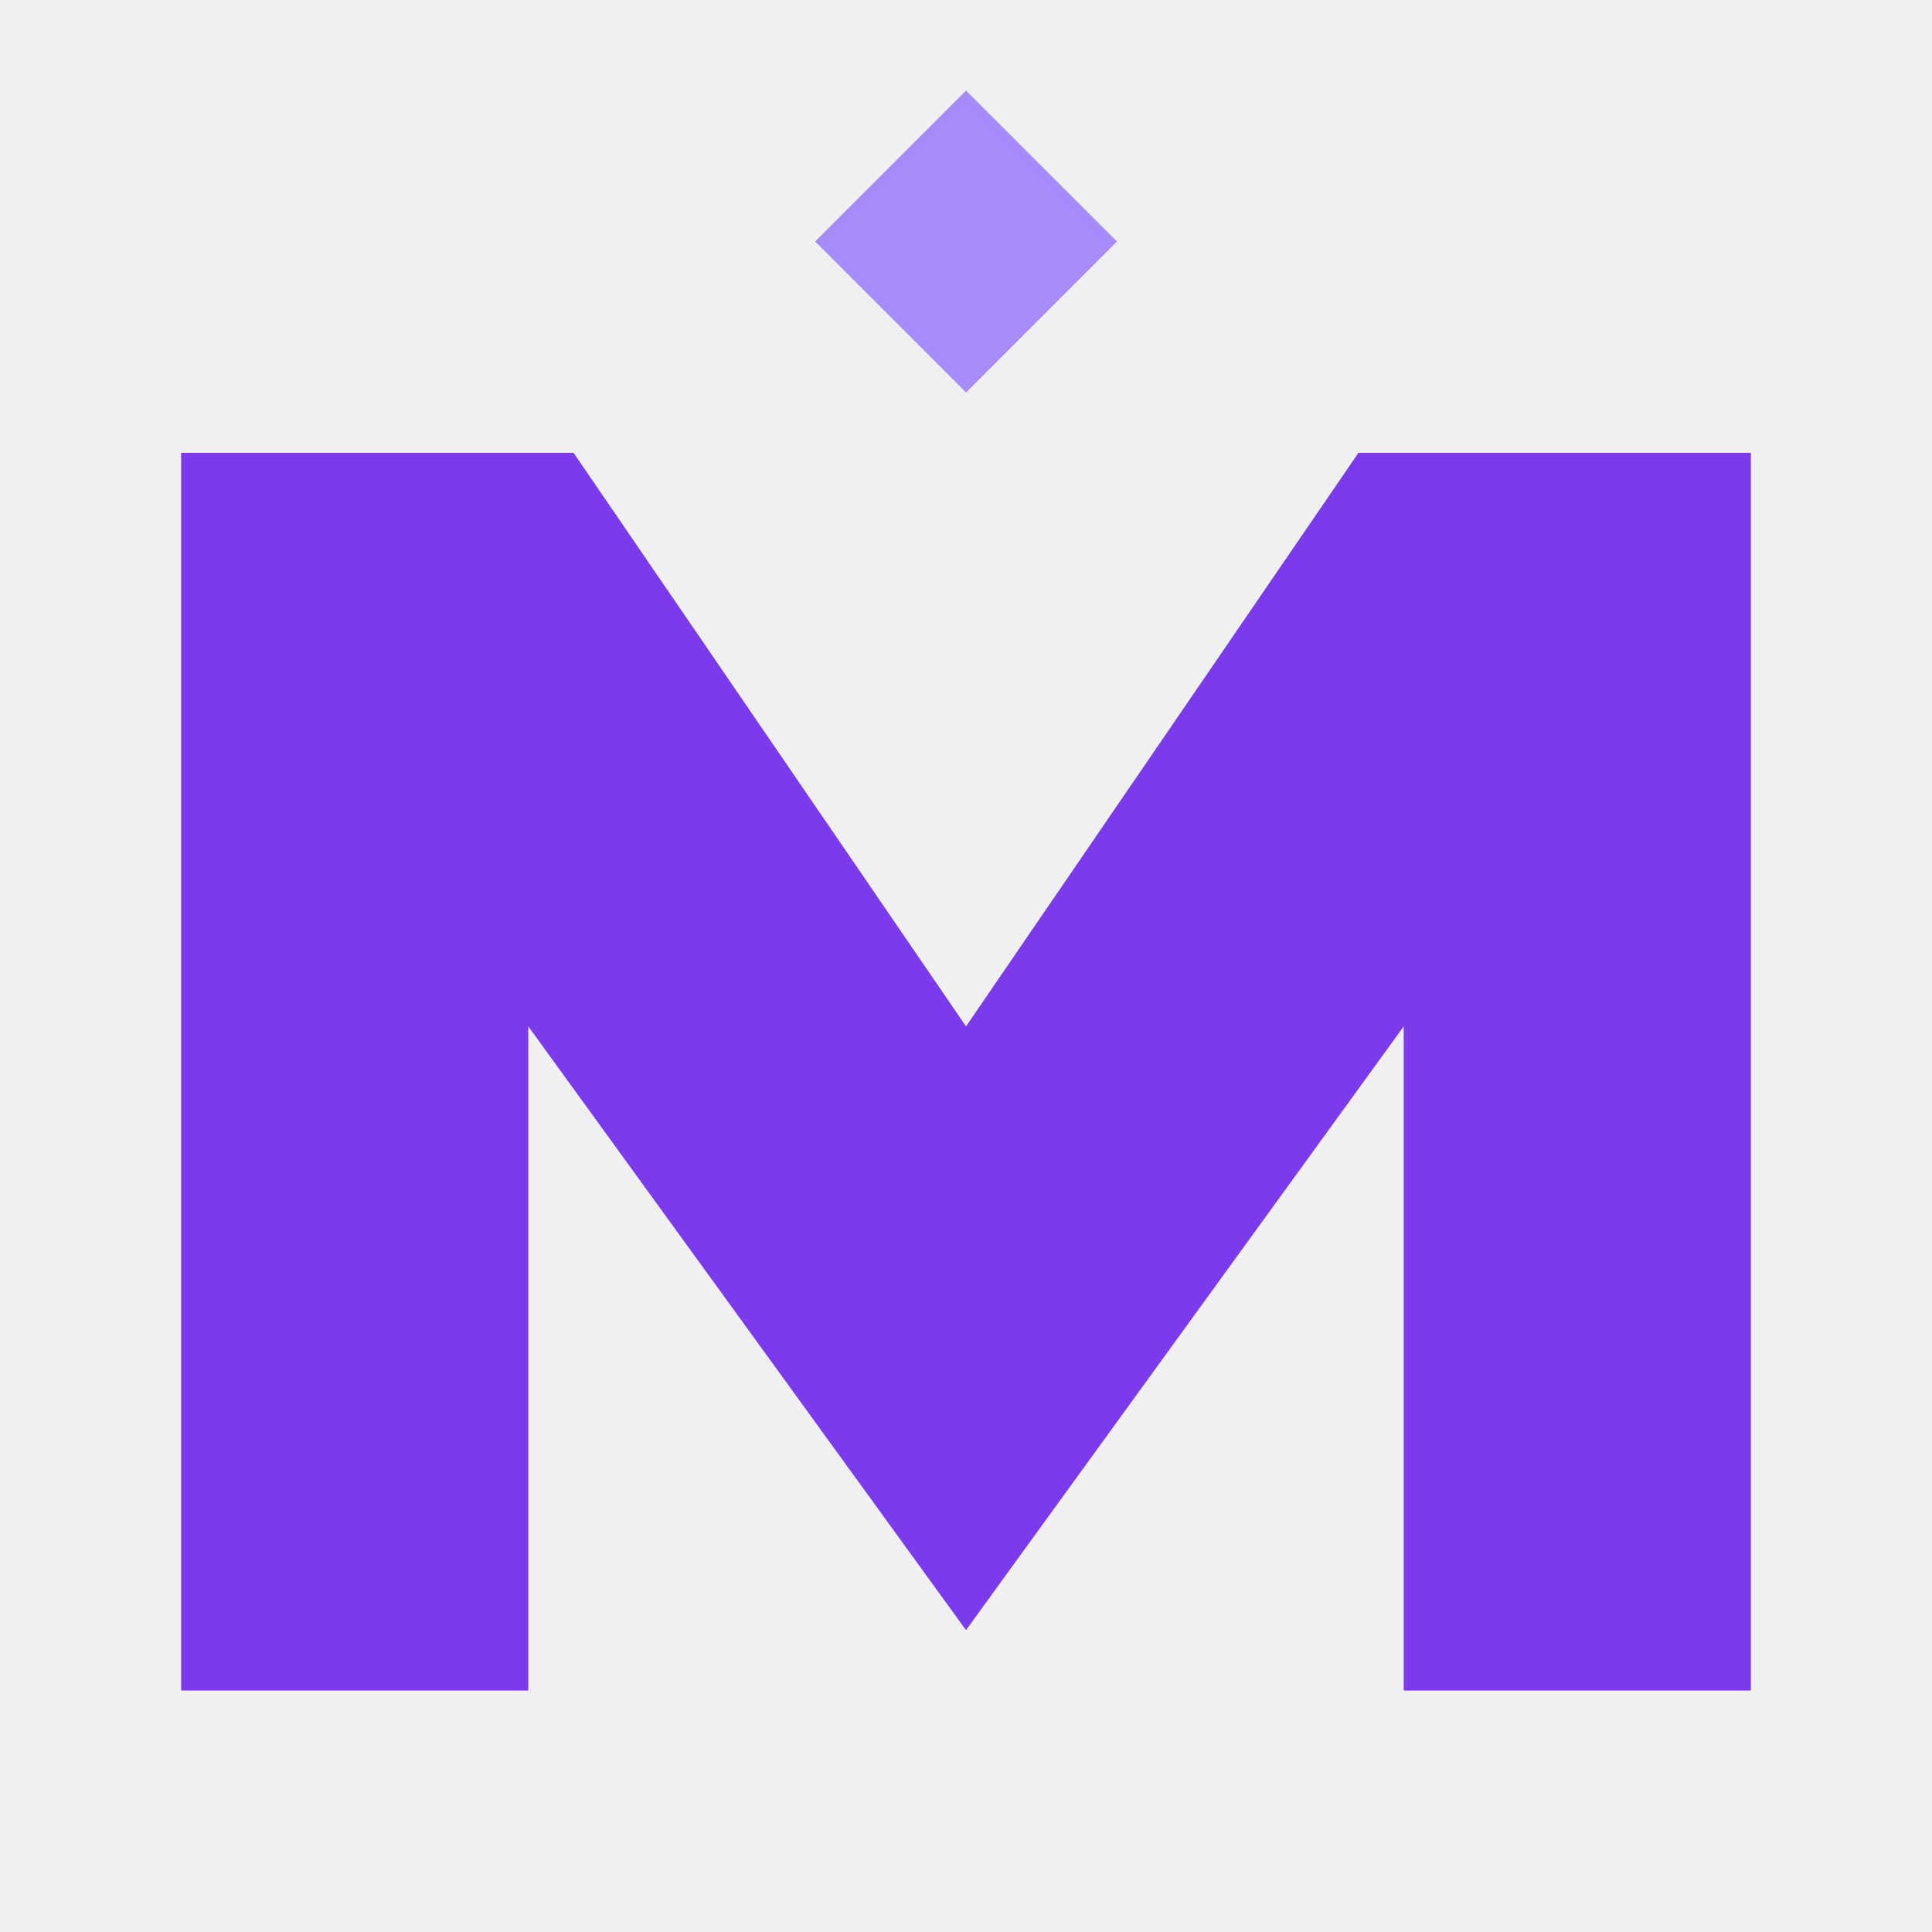
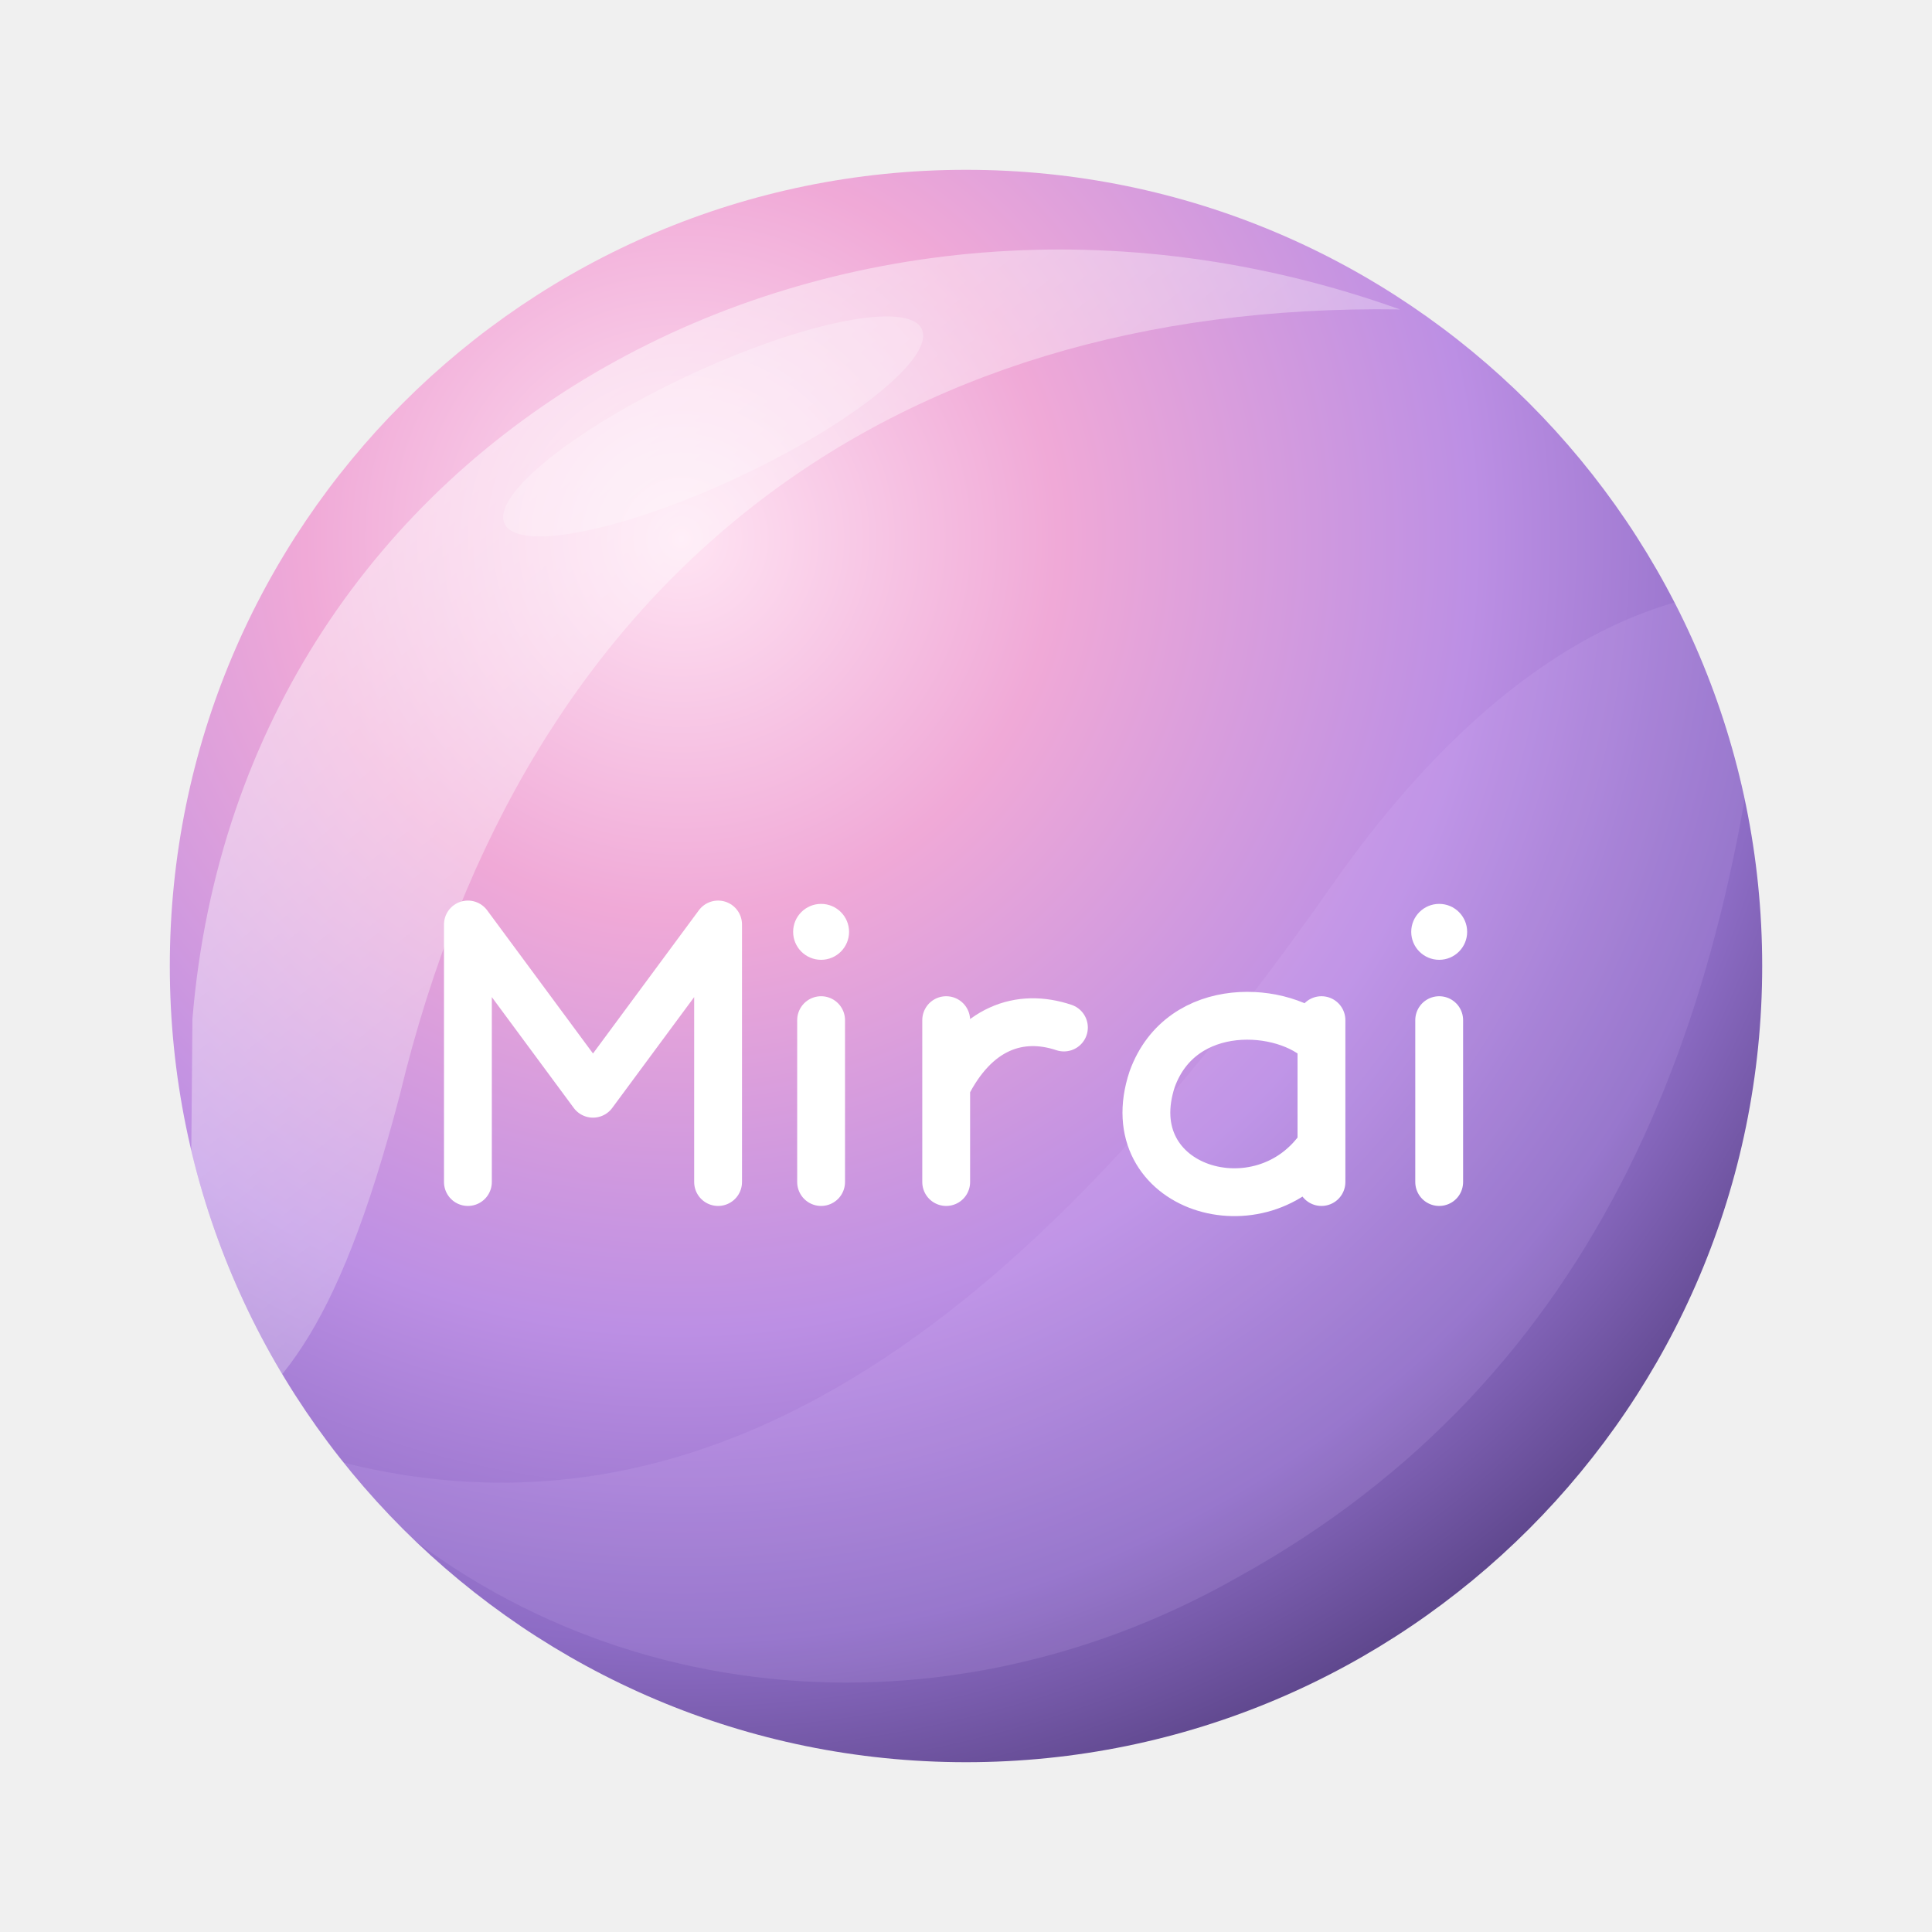
- <svg xmlns="http://www.w3.org/2000/svg" viewBox="0 0 128 128" role="img" aria-label="Mirai">
-   <path fill="#7c3aed" d="M12,112V30H38L64,68L90,30H116V112H93V68L64,108L35,68V112Z" />
-   <path fill="#a78bfa" d="M64,6L74,16L64,26L54,16Z" />
+ <svg xmlns="http://www.w3.org/2000/svg" width="1024" height="1024" viewBox="0 0 512 512" role="img" aria-label="Mirai">
+   <defs>
+     <radialGradient id="orb" cx="32%" cy="23%" r="85%">
+       <stop stop-color="#FFE4F3" />
+       <stop offset=".28" stop-color="#F0A9D7" />
+       <stop offset=".59" stop-color="#BC8FE4" />
+       <stop offset=".82" stop-color="#8D6CC5" />
+       <stop offset="1" stop-color="#574184" />
+     </radialGradient>
+     <linearGradient id="sheen" x1="0" y1="0" x2=".8" y2="1">
+       <stop stop-color="white" stop-opacity=".6" />
+       <stop offset="1" stop-color="white" stop-opacity="0" />
+     </linearGradient>
+     <clipPath id="clip">
+       <circle cx="256" cy="256" r="211" />
+     </clipPath>
+   </defs>
+   <circle cx="256" cy="256" r="211" fill="url(#orb)" />
+   <g clip-path="url(#clip)">
+     <path d="M51 270C64 113 223 29 371 82 235 80 139 153 106 290 89 355 73 371 50 385Z" fill="url(#sheen)" />
+     <path d="M85 386c112 32 198-52 267-150 36-52 77-80 117-80-8 114-45 209-141 262-81 46-180 35-243-32Z" fill="#DDC1FF" opacity=".13" />
+     <ellipse cx="189" cy="113" rx="61" ry="15" transform="rotate(-25 189 113)" fill="white" opacity=".24" />
+   </g>
+   <g transform="translate(124 245) scale(1.95)" aria-label="Mirai">
+     <g fill="none" stroke="#fff" stroke-width="6.5" stroke-linecap="round" stroke-linejoin="round">
+       <path d="M0 35V0l17 23L34 0v35M48 13v22M65 35V13m0 9c4-8 10-10 16-8M116 16c-5-5-19-6-23 5-5 15 15 21 23 9m0-17v22M132 13v22" />
+     </g>
+     <g fill="#fff">
+       <circle cx="48" cy="1" r="3.8" />
+       <circle cx="132" cy="1" r="3.8" />
+     </g>
+   </g>
</svg>
